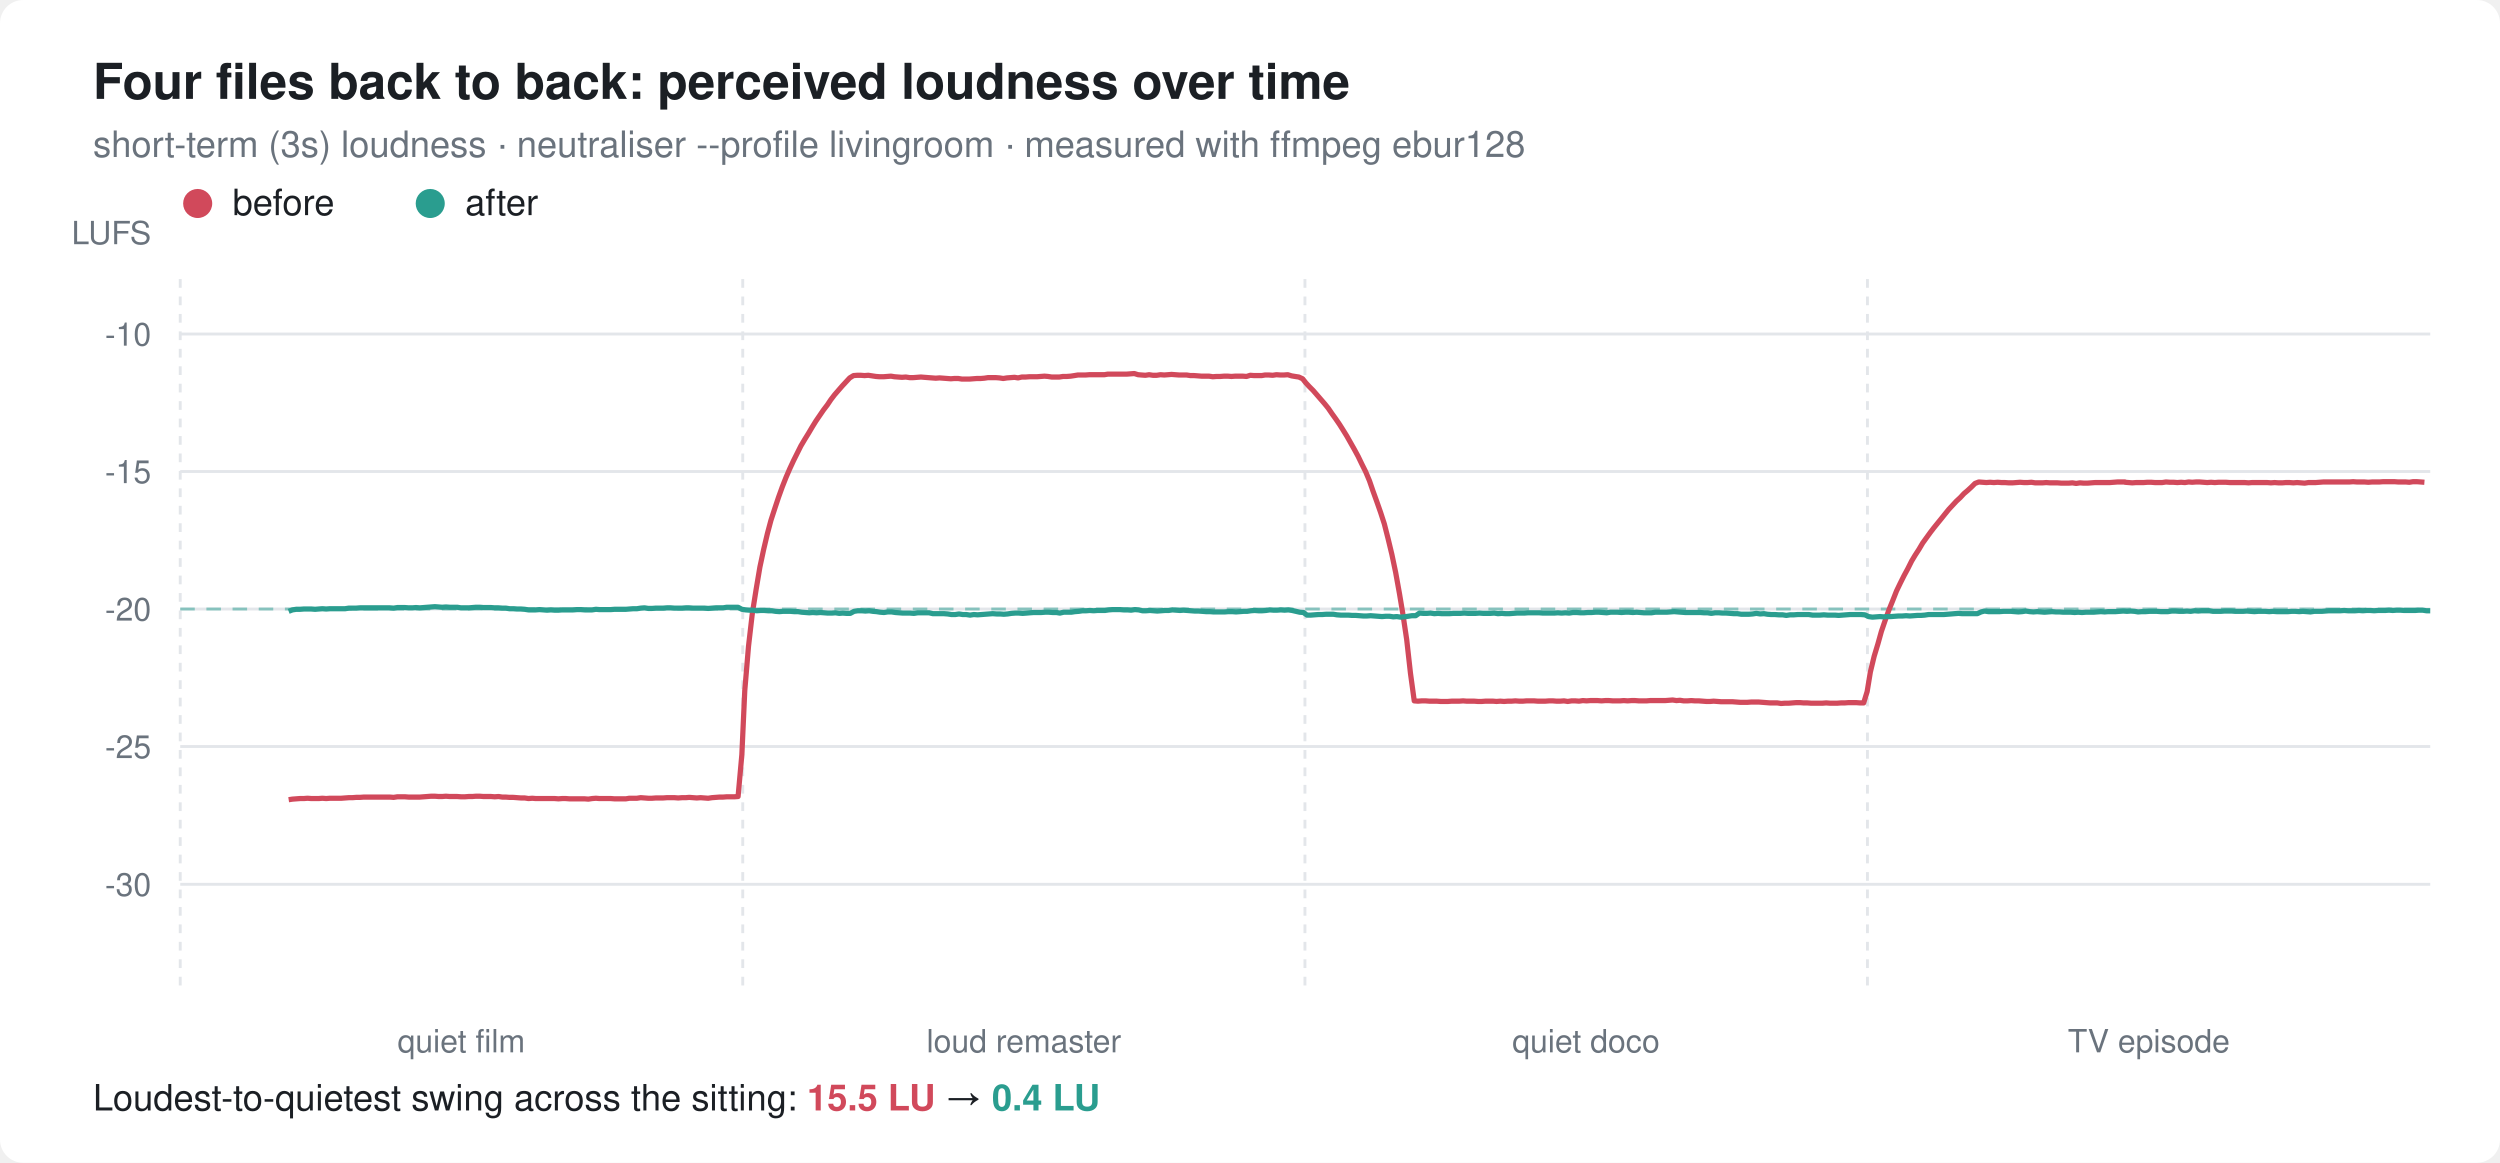
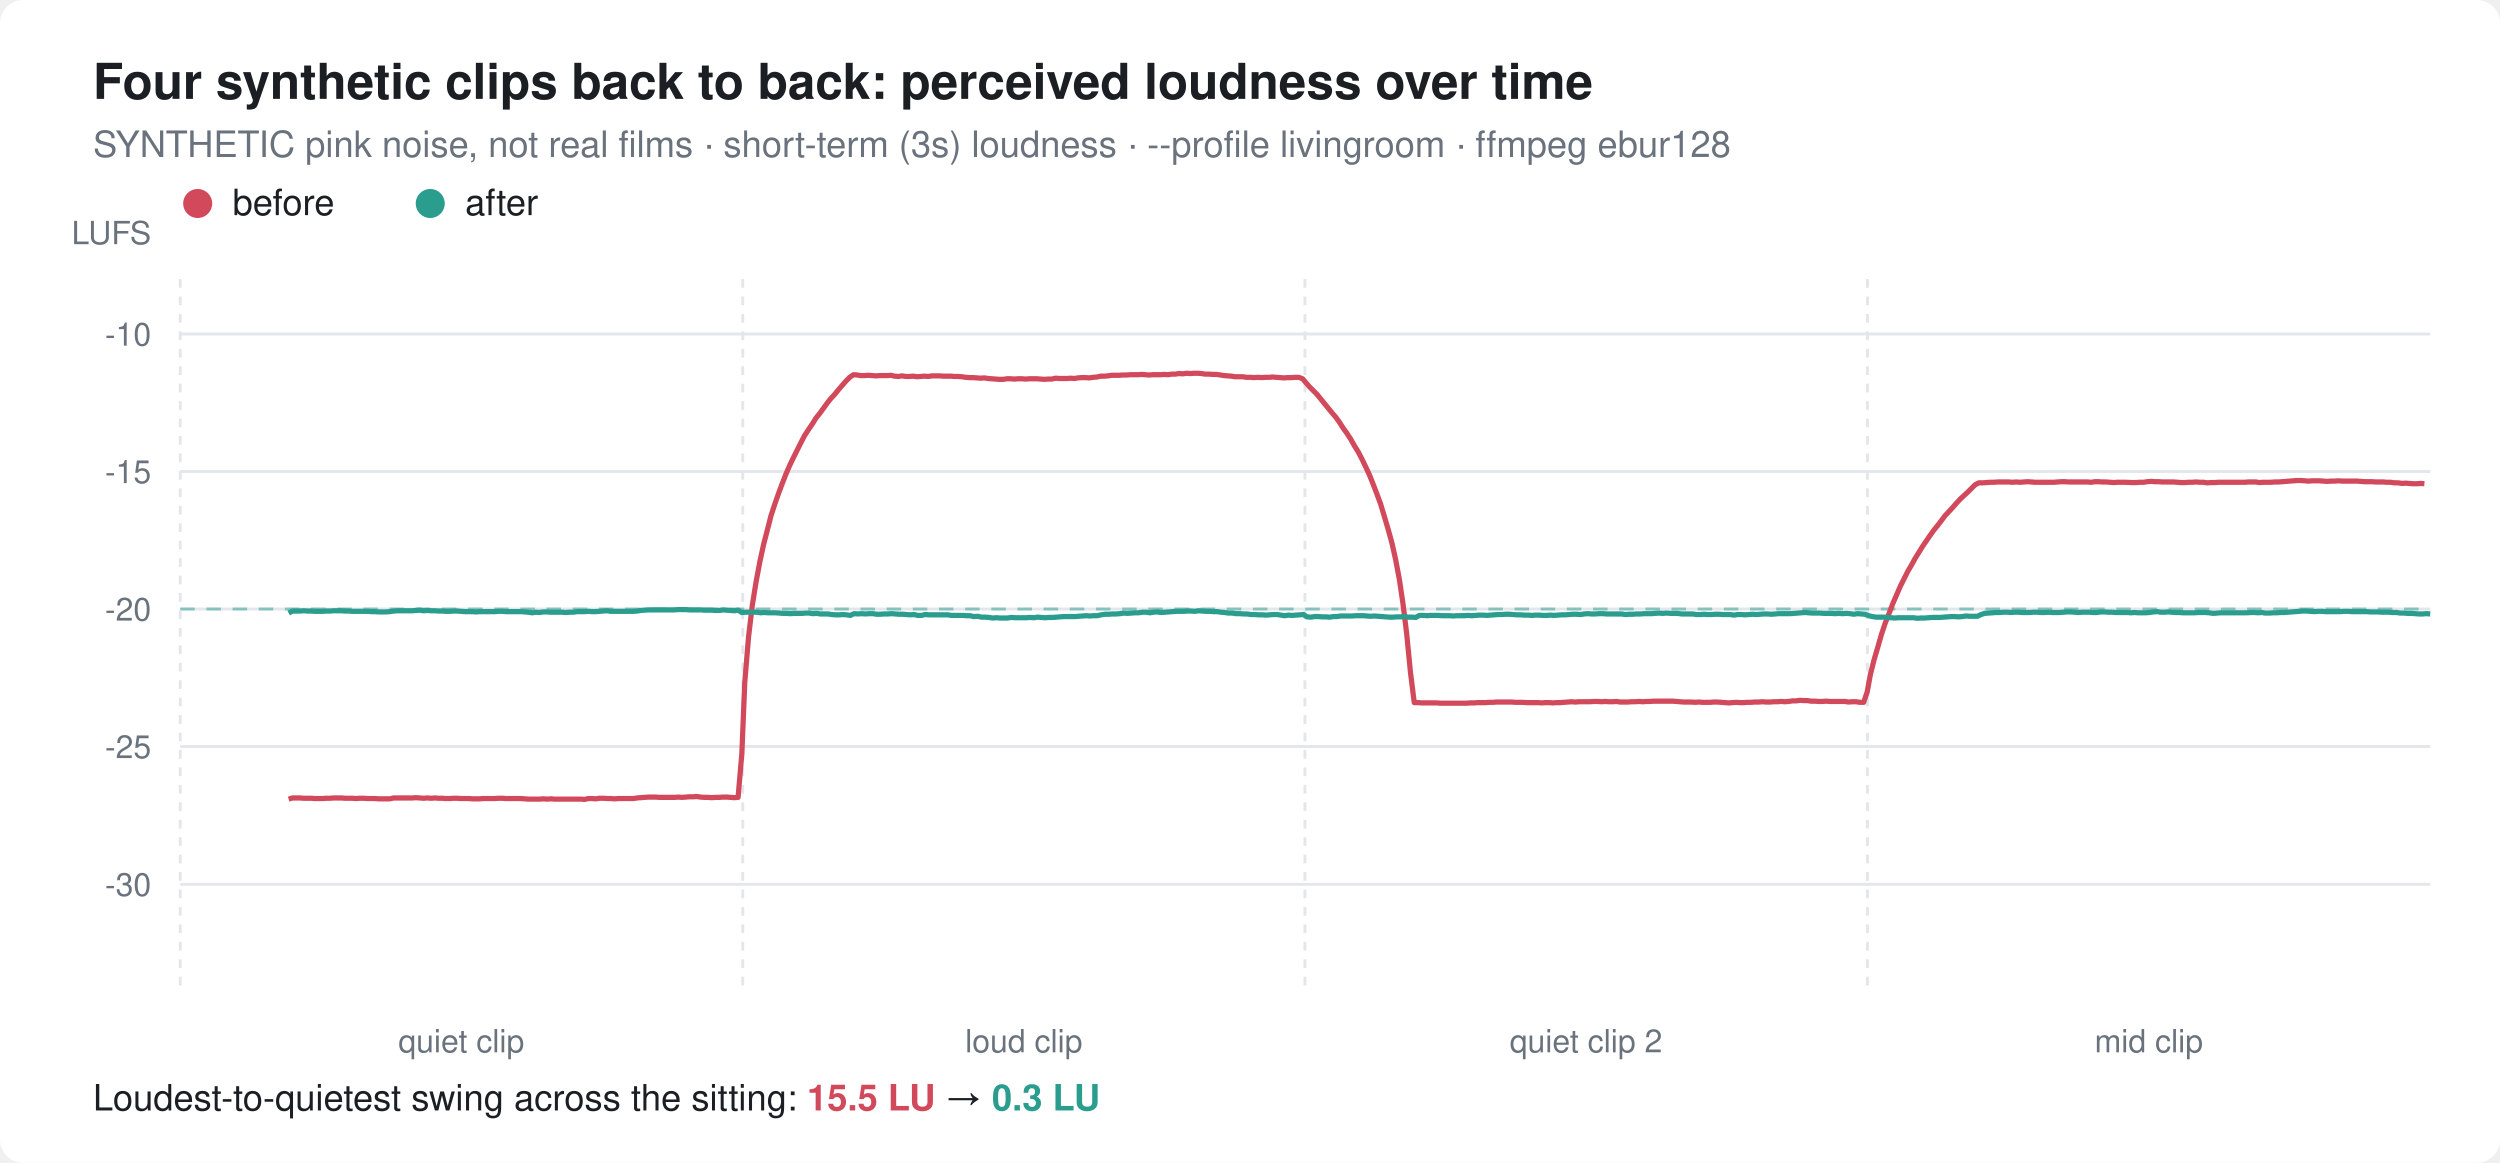
<svg xmlns="http://www.w3.org/2000/svg" width="860" height="400" viewBox="0 0 860 400" font-family="-apple-system,BlinkMacSystemFont,Segoe UI,Helvetica,Arial,sans-serif">
  <rect width="860" height="400" rx="8" fill="#ffffff" />
-   <text x="32" y="34" font-size="17" font-weight="600" fill="#1b1f24">Four files back to back: perceived loudness over time</text>
-   <text x="32" y="54" font-size="12.5" fill="#6a737d">short-term (3s) loudness · neutraliser --profile livingroom · measured with ffmpeg ebur128</text>
+   <text x="32" y="34" font-size="17" font-weight="600" fill="#1b1f24">Four synthetic clips back to back: perceived loudness over time</text>
+   <text x="32" y="54" font-size="12.5" fill="#6a737d">SYNTHETIC pink noise, not real films · short-term (3s) loudness · --profile livingroom · ffmpeg ebur128</text>
  <text x="52" y="84" font-size="11" fill="#6a737d" text-anchor="end">LUFS</text>
  <line x1="62" y1="114.9" x2="836" y2="114.9" stroke="#e3e6ea" stroke-width="1" />
  <text x="52" y="118.9" font-size="11" fill="#6a737d" text-anchor="end">-10</text>
  <line x1="62" y1="162.2" x2="836" y2="162.2" stroke="#e3e6ea" stroke-width="1" />
  <text x="52" y="166.2" font-size="11" fill="#6a737d" text-anchor="end">-15</text>
  <line x1="62" y1="209.5" x2="836" y2="209.5" stroke="#e3e6ea" stroke-width="1" />
  <text x="52" y="213.5" font-size="11" fill="#6a737d" text-anchor="end">-20</text>
  <line x1="62" y1="256.8" x2="836" y2="256.8" stroke="#e3e6ea" stroke-width="1" />
  <text x="52" y="260.8" font-size="11" fill="#6a737d" text-anchor="end">-25</text>
  <line x1="62" y1="304.2" x2="836" y2="304.2" stroke="#e3e6ea" stroke-width="1" />
  <text x="52" y="308.2" font-size="11" fill="#6a737d" text-anchor="end">-30</text>
  <line x1="62.0" y1="96" x2="62.0" y2="342" stroke="#e3e6ea" stroke-width="1" stroke-dasharray="3 3" />
-   <text x="158.7" y="362" font-size="11" fill="#6a737d" text-anchor="middle">quiet film</text>
+   <text x="158.7" y="362" font-size="11" fill="#6a737d" text-anchor="middle">quiet clip</text>
  <line x1="255.5" y1="96" x2="255.5" y2="342" stroke="#e3e6ea" stroke-width="1" stroke-dasharray="3 3" />
-   <text x="352.2" y="362" font-size="11" fill="#6a737d" text-anchor="middle">loud remaster</text>
+   <text x="352.2" y="362" font-size="11" fill="#6a737d" text-anchor="middle">loud clip</text>
  <line x1="448.9" y1="96" x2="448.9" y2="342" stroke="#e3e6ea" stroke-width="1" stroke-dasharray="3 3" />
-   <text x="545.6" y="362" font-size="11" fill="#6a737d" text-anchor="middle">quiet doco</text>
+   <text x="545.6" y="362" font-size="11" fill="#6a737d" text-anchor="middle">quiet clip 2</text>
  <line x1="642.4" y1="96" x2="642.4" y2="342" stroke="#e3e6ea" stroke-width="1" stroke-dasharray="3 3" />
-   <text x="739.2" y="362" font-size="11" fill="#6a737d" text-anchor="middle">TV episode</text>
+   <text x="739.2" y="362" font-size="11" fill="#6a737d" text-anchor="middle">mid clip</text>
  <line x1="62" y1="209.5" x2="836" y2="209.5" stroke="#2a9d8f" stroke-width="1" stroke-dasharray="5 4" opacity="0.5" />
-   <path d="M99.3,275.1 L100.6,274.9 L101.9,274.8 L103.2,274.7 L104.5,274.7 L105.8,274.6 L107.1,274.7 L108.4,274.7 L109.6,274.7 L110.9,274.6 L112.2,274.7 L113.5,274.6 L114.8,274.6 L116.1,274.6 L117.4,274.6 L118.7,274.5 L120.0,274.4 L121.2,274.4 L122.5,274.3 L123.8,274.3 L125.1,274.2 L126.4,274.2 L127.7,274.2 L129.0,274.2 L130.3,274.2 L131.5,274.2 L132.8,274.2 L134.1,274.2 L135.4,274.3 L136.7,274.1 L138.0,274.1 L139.3,274.1 L140.6,274.2 L141.8,274.2 L143.1,274.2 L144.4,274.2 L145.7,274.1 L147.0,274.0 L148.3,273.9 L149.6,273.9 L150.9,274.0 L152.1,274.0 L153.4,273.9 L154.7,274.0 L156.0,274.0 L157.3,274.0 L158.6,274.1 L159.9,274.1 L161.2,274.0 L162.5,274.0 L163.7,273.9 L165.0,273.9 L166.3,274.0 L167.6,274.0 L168.9,274.0 L170.2,274.1 L171.5,274.0 L172.8,274.2 L174.0,274.2 L175.3,274.3 L176.6,274.3 L177.9,274.4 L179.2,274.5 L180.5,274.5 L181.8,274.7 L183.1,274.6 L184.3,274.7 L185.6,274.7 L186.9,274.7 L188.2,274.7 L189.5,274.7 L190.8,274.7 L192.1,274.8 L193.4,274.7 L194.6,274.7 L195.9,274.8 L197.2,274.8 L198.5,274.8 L199.8,274.8 L201.1,274.8 L202.4,274.9 L203.7,274.7 L205.0,274.6 L206.2,274.7 L207.5,274.7 L208.8,274.7 L210.1,274.7 L211.4,274.8 L212.7,274.8 L214.0,274.8 L215.3,274.8 L216.5,274.6 L217.8,274.6 L219.1,274.6 L220.4,274.4 L221.7,274.5 L223.0,274.6 L224.3,274.6 L225.6,274.5 L226.8,274.5 L228.1,274.5 L229.4,274.4 L230.7,274.4 L232.0,274.4 L233.3,274.5 L234.6,274.4 L235.9,274.4 L237.1,274.3 L238.4,274.4 L239.7,274.5 L241.0,274.4 L242.3,274.5 L243.6,274.6 L244.9,274.4 L246.2,274.3 L247.5,274.2 L248.7,274.2 L250.0,274.1 L251.3,274.1 L252.6,274.1 L253.9,274.0 L255.2,259.6 L256.2,237.6 L257.5,222.2 L258.8,211.0 L260.1,202.8 L261.4,195.1 L262.7,189.0 L264.0,183.5 L265.2,179.0 L266.5,175.0 L267.8,171.1 L269.1,167.5 L270.4,164.2 L271.7,161.2 L273.0,158.4 L274.3,155.8 L275.5,153.4 L276.8,151.2 L278.1,149.1 L279.4,146.9 L280.7,144.8 L282.0,142.9 L283.3,141.0 L284.6,139.3 L285.8,137.5 L287.1,135.8 L288.4,134.3 L289.7,132.8 L291.0,131.4 L292.3,130.0 L293.6,129.2 L294.9,129.1 L296.1,129.1 L297.4,129.2 L298.7,129.1 L300.0,129.3 L301.3,129.5 L302.6,129.6 L303.9,129.6 L305.2,129.5 L306.5,129.4 L307.7,129.6 L309.0,129.7 L310.3,129.8 L311.6,129.7 L312.9,129.9 L314.2,129.9 L315.5,129.8 L316.8,129.7 L318.0,129.8 L319.3,129.9 L320.6,130.0 L321.9,130.1 L323.2,130.0 L324.5,130.1 L325.8,130.2 L327.1,130.3 L328.3,130.2 L329.6,130.2 L330.9,130.4 L332.2,130.4 L333.5,130.4 L334.8,130.3 L336.1,130.2 L337.4,130.2 L338.6,130.1 L339.9,129.9 L341.2,129.9 L342.5,129.9 L343.8,130.0 L345.1,130.2 L346.4,130.0 L347.7,129.9 L349.0,129.8 L350.2,130.0 L351.5,129.7 L352.8,129.7 L354.1,129.6 L355.4,129.6 L356.7,129.6 L358.0,129.5 L359.3,129.4 L360.5,129.5 L361.8,129.7 L363.1,129.7 L364.4,129.7 L365.7,129.5 L367.0,129.5 L368.3,129.4 L369.6,129.2 L370.8,129.0 L372.1,129.0 L373.4,129.0 L374.7,128.9 L376.0,128.9 L377.3,128.9 L378.6,128.9 L379.9,128.9 L381.1,128.7 L382.4,128.7 L383.7,128.7 L385.0,128.7 L386.3,128.7 L387.6,128.7 L388.9,128.6 L390.2,128.5 L391.5,128.9 L392.7,129.0 L394.0,129.1 L395.3,128.9 L396.6,129.1 L397.9,129.1 L399.2,128.9 L400.5,129.0 L401.8,128.9 L403.0,128.8 L404.3,128.9 L405.6,129.0 L406.9,129.0 L408.2,129.0 L409.5,129.2 L410.8,129.2 L412.1,129.3 L413.3,129.4 L414.6,129.4 L415.9,129.4 L417.2,129.6 L418.5,129.5 L419.8,129.5 L421.1,129.4 L422.4,129.4 L423.6,129.5 L424.9,129.4 L426.2,129.4 L427.5,129.4 L428.8,129.5 L430.1,129.1 L431.4,129.2 L432.7,129.2 L434.0,129.2 L435.2,129.0 L436.5,129.0 L437.8,129.1 L439.1,128.9 L440.4,129.0 L441.7,129.0 L443.0,128.9 L444.3,129.3 L445.5,129.5 L446.8,129.7 L448.1,130.3 L449.2,131.7 L450.4,133.0 L451.7,134.3 L453.0,135.8 L454.3,137.3 L455.6,138.8 L456.9,140.4 L458.2,142.3 L459.5,144.1 L460.8,146.0 L462.0,147.9 L463.3,150.0 L464.6,152.3 L465.9,154.6 L467.2,157.0 L468.5,159.7 L469.8,162.3 L471.1,165.4 L472.3,168.9 L473.6,172.5 L474.9,176.2 L476.2,180.2 L477.5,185.3 L478.8,190.7 L480.1,196.9 L481.4,204.1 L482.6,211.3 L483.9,220.0 L485.2,231.6 L486.5,241.1 L487.8,241.2 L489.1,241.1 L490.4,241.1 L491.7,241.2 L492.9,241.2 L494.2,241.2 L495.5,241.3 L496.8,241.3 L498.1,241.3 L499.4,241.2 L500.7,241.2 L502.0,241.2 L503.3,241.1 L504.5,241.2 L505.8,241.2 L507.1,241.2 L508.4,241.3 L509.7,241.3 L511.0,241.2 L512.3,241.2 L513.6,241.2 L514.8,241.3 L516.1,241.2 L517.4,241.3 L518.7,241.2 L520.0,241.2 L521.3,241.1 L522.6,241.2 L523.9,241.2 L525.1,241.1 L526.4,241.1 L527.7,241.1 L529.0,241.2 L530.3,241.2 L531.6,241.2 L532.9,241.1 L534.2,241.1 L535.4,241.2 L536.7,241.2 L538.0,241.1 L539.3,241.3 L540.6,241.1 L541.9,241.1 L543.2,241.2 L544.5,241.0 L545.8,241.1 L547.0,241.0 L548.3,241.0 L549.6,241.0 L550.9,241.1 L552.2,241.0 L553.5,241.0 L554.8,241.1 L556.1,241.1 L557.3,241.1 L558.6,241.0 L559.9,241.1 L561.2,241.0 L562.5,241.0 L563.8,241.1 L565.1,241.1 L566.4,241.1 L567.6,241.0 L568.9,241.0 L570.2,241.0 L571.5,241.0 L572.8,241.0 L574.1,240.9 L575.4,240.8 L576.7,241.0 L577.9,240.9 L579.2,241.1 L580.5,241.1 L581.8,241.0 L583.1,241.1 L584.4,241.1 L585.7,241.2 L587.0,241.3 L588.3,241.3 L589.5,241.2 L590.8,241.3 L592.1,241.4 L593.4,241.4 L594.7,241.4 L596.0,241.4 L597.3,241.5 L598.6,241.6 L599.8,241.6 L601.1,241.6 L602.4,241.5 L603.7,241.5 L605.0,241.5 L606.3,241.6 L607.6,241.7 L608.9,241.8 L610.1,241.8 L611.4,241.8 L612.7,242.0 L614.0,241.9 L615.3,241.9 L616.6,241.8 L617.9,241.7 L619.2,241.7 L620.4,241.8 L621.7,241.8 L623.0,241.9 L624.3,241.9 L625.6,241.9 L626.9,241.9 L628.2,241.8 L629.5,241.9 L630.8,241.9 L632.0,241.9 L633.3,241.8 L634.6,241.8 L635.9,241.7 L637.2,241.7 L638.5,241.7 L639.8,241.8 L641.1,241.8 L642.3,237.9 L643.4,231.2 L644.7,225.8 L646.0,221.5 L647.2,217.2 L648.5,213.4 L649.8,209.8 L651.1,206.6 L652.4,203.3 L653.7,200.6 L655.0,198.0 L656.3,195.6 L657.6,193.0 L658.8,191.0 L660.1,189.0 L661.4,186.8 L662.7,185.0 L664.0,183.2 L665.3,181.5 L666.6,179.9 L667.9,178.3 L669.1,176.8 L670.4,175.2 L671.7,173.8 L673.0,172.4 L674.3,171.2 L675.6,169.8 L676.9,168.7 L678.2,167.5 L679.4,166.3 L680.7,165.8 L682.0,165.9 L683.3,166.0 L684.6,165.9 L685.9,166.0 L687.2,165.9 L688.5,166.0 L689.7,166.0 L691.0,166.1 L692.3,166.1 L693.6,166.0 L694.9,165.9 L696.2,166.0 L697.5,166.0 L698.8,165.9 L700.1,166.1 L701.3,166.1 L702.6,166.1 L703.9,166.0 L705.2,166.1 L706.5,166.1 L707.8,166.1 L709.1,166.2 L710.4,166.2 L711.6,166.2 L712.9,166.1 L714.2,166.3 L715.5,166.1 L716.8,166.2 L718.1,166.2 L719.4,166.1 L720.7,166.0 L721.9,166.0 L723.2,166.0 L724.5,166.0 L725.8,166.0 L727.1,165.9 L728.4,165.8 L729.7,165.8 L731.0,165.8 L731.0,165.9 L733.5,166.1 L734.8,166.0 L736.1,166.0 L737.4,166.0 L738.7,165.9 L740.0,165.9 L741.3,166.0 L742.6,166.0 L743.8,166.0 L745.1,165.8 L746.4,165.9 L747.7,165.9 L749.0,166.0 L750.3,165.9 L751.6,166.0 L752.9,165.8 L754.1,165.9 L755.4,165.8 L756.7,165.8 L758.0,165.9 L759.3,166.0 L760.6,165.9 L761.9,166.0 L763.2,165.9 L764.4,165.9 L765.7,165.9 L767.0,166.0 L768.3,166.0 L769.6,166.0 L770.9,166.0 L772.2,166.0 L773.5,166.1 L774.7,166.0 L776.0,166.0 L777.3,166.0 L778.6,166.0 L779.9,166.0 L781.2,166.1 L782.5,166.0 L783.8,166.1 L785.1,166.1 L786.3,166.0 L787.6,166.0 L788.9,166.1 L790.2,166.0 L791.5,166.1 L792.8,166.2 L794.1,166.0 L795.4,166.0 L796.6,166.0 L797.9,165.9 L799.2,165.8 L800.5,165.8 L801.8,165.8 L803.1,165.8 L804.4,165.8 L805.7,165.8 L806.9,165.8 L808.2,165.8 L809.5,165.7 L810.8,165.8 L812.1,165.8 L813.4,165.8 L814.7,165.9 L816.0,165.8 L817.2,165.8 L818.5,165.8 L819.8,165.7 L821.1,165.7 L822.4,165.7 L823.7,165.7 L825.0,165.8 L826.3,165.8 L827.6,165.8 L828.8,165.9 L830.1,165.7 L831.4,165.7 L832.7,165.8 L834.0,165.9" fill="none" stroke="#d1495b" stroke-width="1.8" stroke-linejoin="round" />
-   <path d="M99.3,210.3 L100.6,209.8 L101.9,209.6 L103.2,209.6 L104.5,209.5 L105.8,209.5 L107.1,209.5 L108.4,209.6 L109.6,209.5 L110.9,209.4 L112.2,209.5 L113.5,209.4 L114.8,209.4 L116.1,209.4 L117.4,209.4 L118.7,209.4 L120.0,209.2 L121.2,209.2 L122.5,209.2 L123.8,209.1 L125.1,209.1 L126.4,209.1 L127.7,209.1 L129.0,209.1 L130.3,209.1 L131.5,209.1 L132.8,209.1 L134.1,209.1 L135.4,209.2 L136.7,209.0 L138.0,209.0 L139.3,209.0 L140.6,209.1 L141.8,209.1 L143.1,209.0 L144.4,209.1 L145.7,209.0 L147.0,208.9 L148.3,208.8 L149.6,208.7 L150.9,208.8 L152.1,208.9 L153.4,208.8 L154.7,208.9 L156.0,208.9 L157.3,208.9 L158.6,209.1 L159.9,209.1 L161.2,209.1 L162.5,209.0 L163.7,208.9 L165.0,208.9 L166.3,209.0 L167.6,209.0 L168.9,209.0 L170.2,209.1 L171.5,209.1 L172.8,209.2 L174.0,209.2 L175.3,209.4 L176.6,209.4 L177.9,209.5 L179.2,209.5 L180.5,209.6 L181.8,209.8 L183.1,209.8 L184.3,209.8 L185.6,209.7 L186.9,209.8 L188.2,209.9 L189.5,209.8 L190.8,209.9 L192.1,209.9 L193.4,209.8 L194.6,209.8 L195.9,209.8 L197.2,209.8 L198.5,209.7 L199.8,209.7 L201.1,209.8 L202.4,209.8 L203.7,209.8 L205.0,209.6 L206.2,209.7 L207.5,209.7 L208.8,209.7 L210.1,209.7 L211.4,209.6 L212.7,209.6 L214.0,209.6 L215.3,209.6 L216.5,209.5 L217.8,209.4 L219.1,209.4 L220.4,209.2 L221.7,209.1 L223.0,209.3 L224.3,209.3 L225.6,209.2 L226.8,209.2 L228.1,209.2 L229.4,209.1 L230.7,209.1 L232.0,209.2 L233.3,209.2 L234.6,209.2 L235.9,209.1 L237.1,209.1 L238.4,209.2 L239.7,209.2 L241.0,209.2 L242.3,209.2 L243.6,209.3 L244.9,209.2 L246.2,209.1 L247.5,209.1 L248.7,209.1 L250.0,208.9 L251.3,208.9 L252.6,208.9 L253.9,208.9 L255.2,209.6 L256.5,209.8 L257.8,209.9 L259.0,209.9 L260.3,210.1 L261.6,210.0 L262.9,210.0 L264.2,210.1 L265.5,210.1 L266.8,210.3 L268.1,210.4 L269.3,210.3 L270.6,210.3 L271.9,210.3 L273.2,210.4 L274.5,210.4 L275.8,210.6 L277.1,210.7 L278.4,210.8 L279.6,210.7 L280.9,210.8 L282.2,210.7 L283.5,210.8 L284.8,210.9 L286.1,210.9 L287.4,210.8 L288.7,211.0 L289.9,210.9 L291.2,211.0 L292.5,211.0 L293.8,210.3 L295.1,210.1 L296.4,210.1 L297.7,210.2 L299.0,210.1 L300.3,210.3 L301.5,210.4 L302.8,210.6 L304.1,210.7 L305.4,210.5 L306.7,210.5 L308.0,210.7 L309.3,210.8 L310.6,210.9 L311.8,210.9 L313.1,210.9 L314.4,211.0 L315.7,210.8 L317.0,210.8 L318.3,210.8 L319.6,210.8 L320.9,211.1 L322.1,211.1 L323.4,211.1 L324.7,211.1 L326.0,211.2 L327.3,211.4 L328.6,211.4 L329.9,211.2 L331.2,211.4 L332.4,211.4 L333.7,211.6 L335.0,211.4 L336.3,211.5 L337.6,211.4 L338.9,211.3 L340.2,211.2 L341.5,211.1 L342.8,211.2 L344.0,211.2 L345.3,211.3 L346.6,211.2 L347.9,211.0 L349.2,210.9 L350.5,210.9 L351.8,211.0 L353.1,210.9 L354.3,210.8 L355.6,210.7 L356.9,210.7 L358.2,210.7 L359.5,210.6 L360.8,210.6 L362.1,210.7 L363.4,210.7 L364.6,210.9 L365.9,210.6 L367.2,210.6 L368.5,210.6 L369.8,210.4 L371.1,210.3 L372.4,210.1 L373.7,210.1 L374.9,210.0 L376.2,210.1 L377.5,210.0 L378.8,210.0 L380.1,210.0 L381.4,209.8 L382.7,209.7 L384.0,209.7 L385.3,209.7 L386.5,209.8 L387.8,209.8 L389.1,209.9 L390.4,209.7 L391.7,209.8 L393.0,210.1 L394.3,210.1 L395.6,210.0 L396.8,210.1 L398.1,210.2 L399.4,210.1 L400.7,210.0 L402.0,210.0 L403.3,209.8 L404.6,209.9 L405.9,210.0 L407.1,209.9 L408.4,210.0 L409.7,210.1 L411.0,210.2 L412.3,210.2 L413.6,210.3 L414.9,210.4 L416.2,210.4 L417.4,210.5 L418.7,210.5 L420.0,210.5 L421.3,210.5 L422.6,210.4 L423.9,210.4 L425.2,210.5 L426.5,210.4 L427.8,210.3 L429.0,210.3 L430.3,210.1 L431.6,210.0 L432.9,210.1 L434.2,210.1 L435.5,210.0 L436.8,209.8 L438.1,209.9 L439.3,209.9 L440.6,209.8 L441.9,209.9 L443.2,209.8 L444.5,210.0 L445.8,210.3 L447.1,210.6 L448.4,210.7 L449.6,211.6 L450.9,211.6 L452.2,211.5 L453.5,211.4 L454.8,211.4 L456.1,211.3 L457.4,211.3 L458.7,211.3 L459.9,211.5 L461.2,211.6 L462.5,211.6 L463.8,211.6 L465.1,211.7 L466.4,211.7 L467.7,211.8 L469.0,211.9 L470.2,211.9 L471.5,211.8 L472.8,211.9 L474.1,212.0 L475.4,212.1 L476.7,212.0 L478.0,212.0 L479.3,212.2 L480.5,212.1 L481.8,212.3 L483.1,212.2 L484.4,212.0 L485.7,211.8 L487.0,211.8 L488.3,210.9 L489.6,211.0 L490.9,211.0 L492.1,210.9 L493.4,211.1 L494.7,211.0 L496.0,211.1 L497.3,211.1 L498.6,211.1 L499.9,211.0 L501.2,211.0 L502.4,211.0 L503.7,210.9 L505.0,211.0 L506.3,211.0 L507.6,211.0 L508.9,210.9 L510.2,211.0 L511.5,211.0 L512.7,211.0 L514.0,210.9 L515.3,211.1 L516.6,211.0 L517.9,211.1 L519.2,211.1 L520.5,211.0 L521.8,210.9 L523.0,210.9 L524.3,210.9 L525.6,210.8 L526.9,210.8 L528.2,210.8 L529.5,210.8 L530.8,210.9 L532.1,210.9 L533.4,210.9 L534.6,210.9 L535.9,210.8 L537.2,210.9 L538.5,210.8 L539.8,210.9 L541.1,210.7 L542.4,210.7 L543.7,210.8 L544.9,210.8 L546.2,210.7 L547.5,210.7 L548.8,210.6 L550.1,210.6 L551.4,210.7 L552.7,210.8 L554.0,210.6 L555.2,210.6 L556.5,210.6 L557.8,210.7 L559.1,210.6 L560.4,210.6 L561.7,210.7 L563.0,210.6 L564.3,210.7 L565.5,210.8 L566.8,210.8 L568.1,210.8 L569.4,210.6 L570.7,210.6 L572.0,210.6 L573.3,210.6 L574.6,210.5 L575.9,210.4 L577.1,210.5 L578.4,210.6 L579.7,210.7 L581.0,210.7 L582.3,210.7 L583.6,210.7 L584.9,210.7 L586.2,210.8 L587.4,210.8 L588.7,211.0 L590.0,210.8 L591.3,210.8 L592.6,210.9 L593.9,210.9 L595.2,211.0 L596.5,211.1 L597.7,211.1 L599.0,211.3 L600.3,211.3 L601.6,211.3 L602.9,211.2 L604.2,211.0 L605.5,211.2 L606.8,211.1 L608.0,211.3 L609.3,211.4 L610.6,211.4 L611.9,211.5 L613.2,211.5 L614.5,211.7 L615.8,211.5 L617.1,211.5 L618.4,211.4 L619.6,211.4 L620.9,211.4 L622.2,211.4 L623.5,211.6 L624.8,211.6 L626.1,211.6 L627.4,211.5 L628.7,211.6 L629.9,211.6 L631.2,211.6 L632.5,211.7 L633.8,211.6 L635.1,211.5 L636.4,211.4 L637.7,211.4 L639.0,211.4 L640.2,211.4 L641.5,211.5 L642.8,212.1 L644.1,212.3 L645.4,212.2 L646.7,212.1 L648.0,212.2 L649.3,212.1 L650.5,212.1 L651.8,212.0 L653.1,211.9 L654.4,211.9 L655.7,211.8 L657.0,211.9 L658.3,211.8 L659.6,211.7 L660.8,211.7 L662.1,211.6 L663.4,211.4 L664.7,211.4 L666.0,211.4 L667.3,211.4 L668.6,211.4 L669.9,211.3 L671.2,211.2 L672.4,211.1 L673.7,211.0 L675.0,211.1 L676.3,211.1 L677.6,211.1 L678.9,211.1 L680.2,211.1 L681.5,210.5 L682.7,210.2 L684.0,210.4 L685.3,210.4 L686.6,210.4 L687.9,210.4 L689.2,210.3 L690.5,210.3 L691.8,210.3 L693.0,210.4 L694.3,210.5 L695.6,210.4 L696.9,210.2 L698.2,210.4 L699.5,210.5 L700.8,210.4 L702.1,210.5 L703.3,210.6 L704.6,210.5 L705.9,210.4 L707.2,210.5 L708.5,210.5 L709.8,210.6 L711.1,210.6 L712.4,210.6 L713.7,210.7 L714.9,210.6 L716.2,210.7 L717.5,210.6 L718.8,210.6 L720.1,210.6 L721.4,210.5 L722.7,210.4 L724.0,210.5 L725.2,210.4 L726.5,210.4 L727.8,210.4 L729.1,210.3 L730.4,210.2 L731.7,210.3 L733.0,210.2 L734.3,210.3 L735.5,210.5 L736.8,210.4 L738.1,210.4 L739.4,210.3 L740.7,210.3 L742.0,210.3 L743.3,210.4 L744.6,210.4 L745.8,210.4 L747.1,210.2 L748.4,210.2 L749.7,210.3 L751.0,210.3 L752.3,210.2 L753.6,210.3 L754.9,210.1 L756.2,210.2 L757.4,210.1 L758.7,210.1 L760.0,210.1 L761.3,210.3 L762.6,210.3 L763.9,210.3 L765.2,210.2 L766.5,210.2 L767.7,210.2 L769.0,210.3 L770.3,210.3 L771.6,210.3 L772.9,210.2 L774.2,210.3 L775.5,210.4 L776.8,210.3 L778.0,210.3 L779.3,210.3 L780.6,210.4 L781.9,210.3 L783.2,210.4 L784.5,210.4 L785.8,210.4 L787.1,210.4 L788.3,210.3 L789.6,210.3 L790.9,210.4 L792.2,210.3 L793.5,210.4 L794.8,210.5 L796.1,210.3 L797.4,210.3 L798.7,210.3 L799.9,210.2 L801.2,210.1 L802.5,210.1 L803.8,210.1 L805.1,210.1 L806.4,210.0 L807.7,210.1 L809.0,210.1 L810.2,210.1 L811.5,210.0 L812.8,210.1 L814.1,210.0 L815.4,210.0 L816.7,210.1 L818.0,210.0 L819.3,210.0 L820.5,210.0 L821.8,209.9 L823.1,210.0 L824.4,209.9 L825.7,209.9 L827.0,210.0 L828.3,210.0 L829.6,210.0 L830.8,210.0 L832.1,209.9 L833.4,209.9 L834.7,210.1 L836.0,210.1" fill="none" stroke="#2a9d8f" stroke-width="1.8" stroke-linejoin="round" />
+   <path d="M99.3,274.9 L100.6,274.5 L101.9,274.5 L103.2,274.5 L104.5,274.6 L105.8,274.6 L107.1,274.6 L108.4,274.7 L109.6,274.7 L110.9,274.7 L112.2,274.6 L113.5,274.6 L114.8,274.5 L116.1,274.5 L117.4,274.5 L118.7,274.6 L120.0,274.6 L121.2,274.6 L122.5,274.7 L123.8,274.6 L125.1,274.6 L126.4,274.7 L127.7,274.7 L129.0,274.7 L130.3,274.8 L131.5,274.8 L132.8,274.8 L134.1,274.8 L135.4,274.5 L136.7,274.5 L138.0,274.5 L139.3,274.5 L140.6,274.5 L141.8,274.5 L143.1,274.4 L144.4,274.5 L145.7,274.6 L147.0,274.5 L148.3,274.6 L149.6,274.5 L150.9,274.6 L152.1,274.6 L153.4,274.7 L154.7,274.7 L156.0,274.6 L157.3,274.6 L158.6,274.7 L159.9,274.7 L161.2,274.7 L162.5,274.8 L163.7,274.8 L165.0,274.8 L166.3,274.7 L167.6,274.7 L168.9,274.7 L170.2,274.7 L171.5,274.6 L172.8,274.6 L174.0,274.7 L175.3,274.7 L176.6,274.7 L177.9,274.7 L179.2,274.7 L180.5,274.8 L181.8,274.9 L183.1,274.9 L184.3,274.9 L185.6,274.9 L186.9,274.8 L188.2,274.9 L189.5,274.8 L190.8,274.9 L192.1,274.9 L193.4,274.9 L194.6,274.9 L195.9,274.9 L197.2,274.9 L198.5,274.9 L199.8,274.9 L201.1,275.0 L202.4,274.7 L203.7,274.7 L205.0,274.8 L206.2,274.6 L207.5,274.6 L208.8,274.7 L210.1,274.7 L211.4,274.8 L212.7,274.7 L214.0,274.7 L215.3,274.7 L216.5,274.7 L217.8,274.7 L219.1,274.5 L220.4,274.4 L221.7,274.3 L223.0,274.2 L224.3,274.2 L225.6,274.2 L226.8,274.3 L228.1,274.3 L229.4,274.3 L230.7,274.3 L232.0,274.3 L233.3,274.2 L234.6,274.3 L235.9,274.2 L237.1,274.1 L238.4,274.1 L239.7,274.0 L241.0,274.2 L242.3,274.3 L243.6,274.3 L244.9,274.4 L246.2,274.3 L247.5,274.3 L248.7,274.2 L250.0,274.2 L251.3,274.3 L252.6,274.4 L253.9,274.3 L255.2,259.2 L256.2,234.8 L257.5,219.1 L258.8,208.2 L260.1,200.1 L261.4,193.2 L262.7,187.2 L264.0,182.2 L265.2,177.5 L266.5,173.5 L267.8,169.8 L269.1,166.3 L270.4,163.0 L271.7,160.0 L273.0,157.3 L274.3,154.7 L275.5,152.3 L276.8,149.8 L278.1,147.8 L279.4,145.9 L280.7,143.8 L282.0,142.2 L283.3,140.4 L284.6,138.6 L285.8,137.1 L287.1,135.7 L288.4,134.1 L289.7,132.6 L291.0,131.1 L292.3,129.8 L293.6,128.9 L294.9,129.0 L296.1,129.2 L297.4,129.2 L298.7,129.1 L300.0,129.2 L301.3,129.3 L302.6,129.2 L303.9,129.2 L305.2,129.2 L306.5,129.1 L307.7,129.4 L309.0,129.5 L310.3,129.3 L311.6,129.5 L312.9,129.5 L314.2,129.4 L315.5,129.6 L316.8,129.5 L318.0,129.4 L319.3,129.5 L320.6,129.3 L321.9,129.3 L323.2,129.3 L324.5,129.4 L325.8,129.4 L327.1,129.4 L328.3,129.5 L329.6,129.5 L330.9,129.6 L332.2,129.8 L333.5,129.9 L334.8,129.9 L336.1,130.0 L337.4,130.1 L338.6,130.0 L339.9,130.2 L341.2,130.3 L342.5,130.4 L343.8,130.5 L345.1,130.5 L346.4,130.3 L347.7,130.3 L349.0,130.4 L350.2,130.3 L351.5,130.3 L352.8,130.4 L354.1,130.3 L355.4,130.3 L356.7,130.3 L358.0,130.4 L359.3,130.5 L360.5,130.4 L361.8,130.4 L363.1,130.1 L364.4,130.2 L365.7,130.2 L367.0,130.2 L368.3,130.1 L369.6,130.2 L370.8,130.0 L372.1,129.9 L373.4,129.9 L374.7,130.0 L376.0,129.8 L377.3,129.7 L378.6,129.4 L379.9,129.4 L381.1,129.3 L382.4,129.1 L383.7,129.1 L385.0,129.1 L386.3,129.0 L387.6,129.0 L388.9,128.9 L390.2,128.9 L391.5,128.9 L392.7,128.8 L394.0,128.9 L395.3,129.0 L396.6,128.9 L397.9,128.9 L399.2,128.9 L400.5,128.8 L401.8,128.9 L403.0,128.7 L404.3,128.7 L405.6,128.5 L406.9,128.6 L408.2,128.4 L409.5,128.5 L410.8,128.4 L412.1,128.4 L413.3,128.5 L414.6,128.7 L415.9,128.7 L417.2,128.8 L418.5,128.8 L419.8,129.0 L421.1,129.2 L422.4,129.3 L423.6,129.4 L424.9,129.6 L426.2,129.6 L427.5,129.6 L428.8,129.8 L430.1,129.8 L431.4,129.9 L432.7,129.8 L434.0,129.9 L435.2,129.8 L436.5,129.8 L437.8,129.7 L439.1,129.8 L440.4,129.9 L441.7,130.0 L443.0,129.9 L444.3,129.9 L445.5,129.8 L446.8,129.8 L448.1,130.3 L449.2,131.6 L450.4,133.0 L451.7,134.3 L453.0,135.6 L454.3,137.2 L455.6,138.8 L456.9,140.4 L458.2,142.0 L459.5,143.5 L460.8,145.3 L462.0,147.2 L463.3,149.0 L464.6,151.0 L465.9,153.3 L467.2,155.4 L468.5,157.9 L469.8,160.6 L471.1,163.4 L472.3,166.4 L473.6,169.8 L474.9,173.3 L476.2,177.6 L477.5,182.0 L478.8,186.7 L480.1,192.5 L481.4,199.4 L482.6,207.5 L483.9,218.0 L485.2,231.3 L486.5,241.7 L487.8,241.7 L489.1,241.8 L490.4,241.8 L491.7,241.8 L492.9,241.8 L494.2,241.8 L495.5,241.9 L496.8,241.9 L498.1,241.9 L499.4,241.9 L500.7,241.9 L502.0,241.9 L503.3,241.9 L504.5,241.9 L505.8,241.8 L507.1,241.8 L508.4,241.7 L509.7,241.7 L511.0,241.7 L512.3,241.6 L513.6,241.6 L514.8,241.5 L516.1,241.5 L517.4,241.5 L518.7,241.5 L520.0,241.5 L521.3,241.6 L522.6,241.6 L523.9,241.6 L525.1,241.7 L526.4,241.7 L527.7,241.7 L529.0,241.7 L530.3,241.8 L531.6,241.7 L532.9,241.7 L534.2,241.8 L535.4,241.7 L536.7,241.7 L538.0,241.6 L539.3,241.5 L540.6,241.4 L541.9,241.5 L543.2,241.4 L544.5,241.4 L545.8,241.4 L547.0,241.4 L548.3,241.3 L549.6,241.3 L550.9,241.4 L552.2,241.3 L553.5,241.4 L554.8,241.4 L556.1,241.3 L557.3,241.5 L558.6,241.5 L559.9,241.5 L561.2,241.4 L562.5,241.4 L563.8,241.3 L565.1,241.4 L566.4,241.3 L567.6,241.3 L568.9,241.2 L570.2,241.2 L571.5,241.2 L572.8,241.2 L574.1,241.2 L575.4,241.2 L576.7,241.3 L577.9,241.4 L579.2,241.5 L580.5,241.5 L581.8,241.5 L583.1,241.6 L584.4,241.5 L585.7,241.6 L587.0,241.6 L588.3,241.6 L589.5,241.5 L590.8,241.5 L592.1,241.6 L593.4,241.7 L594.7,241.8 L596.0,241.7 L597.3,241.6 L598.6,241.7 L599.8,241.7 L601.1,241.6 L602.4,241.6 L603.7,241.5 L605.0,241.5 L606.3,241.4 L607.6,241.5 L608.9,241.5 L610.1,241.4 L611.4,241.4 L612.7,241.3 L614.0,241.4 L615.3,241.3 L616.6,241.1 L617.9,241.1 L619.2,240.9 L620.4,241.0 L621.7,241.0 L623.0,241.2 L624.3,241.2 L625.6,241.3 L626.9,241.3 L628.2,241.2 L629.5,241.3 L630.8,241.3 L632.0,241.3 L633.3,241.3 L634.6,241.3 L635.9,241.5 L637.2,241.4 L638.5,241.4 L639.8,241.6 L641.1,241.6 L642.3,238.1 L643.4,232.1 L644.7,226.9 L646.0,222.5 L647.2,218.3 L648.5,214.4 L649.8,211.1 L651.1,207.7 L652.4,204.7 L653.7,201.7 L655.0,199.1 L656.3,196.5 L657.6,194.3 L658.8,192.1 L660.1,190.0 L661.4,187.9 L662.7,186.0 L664.0,184.1 L665.3,182.3 L666.6,180.7 L667.9,179.0 L669.1,177.4 L670.4,176.0 L671.7,174.6 L673.0,173.1 L674.3,171.7 L675.6,170.5 L676.9,169.3 L678.2,168.0 L679.4,166.8 L680.7,166.1 L682.0,166.1 L683.3,166.0 L684.6,165.9 L685.9,165.9 L687.2,165.8 L688.5,165.8 L689.7,165.8 L691.0,165.8 L692.3,165.9 L693.6,165.8 L694.9,165.9 L696.2,165.8 L697.5,165.7 L698.8,165.8 L700.1,165.9 L701.3,165.9 L702.6,165.9 L703.9,165.9 L705.2,165.9 L706.5,165.9 L707.8,165.8 L709.1,165.7 L710.4,165.7 L711.6,165.8 L712.9,165.8 L714.2,165.8 L715.5,165.8 L716.8,165.8 L718.1,165.8 L719.4,165.9 L720.7,165.7 L721.9,165.7 L723.2,165.8 L724.5,165.8 L725.8,165.9 L727.1,166.0 L728.4,165.9 L729.7,165.9 L731.0,165.9 L731.0,165.9 L733.5,166.0 L734.8,166.0 L736.1,165.9 L737.4,165.9 L738.7,165.7 L740.0,165.6 L741.3,165.7 L742.6,165.7 L743.8,165.8 L745.1,165.8 L746.4,165.8 L747.7,165.8 L749.0,165.9 L750.3,166.0 L751.6,166.0 L752.9,165.9 L754.1,165.9 L755.4,165.8 L756.7,165.9 L758.0,165.9 L759.3,166.1 L760.6,166.0 L761.9,166.0 L763.2,165.9 L764.4,165.9 L765.7,165.9 L767.0,165.9 L768.3,165.9 L769.6,165.9 L770.9,165.9 L772.2,165.9 L773.5,165.8 L774.7,165.8 L776.0,165.8 L777.3,166.0 L778.6,165.9 L779.9,165.9 L781.2,165.9 L782.5,165.8 L783.8,165.8 L785.1,165.7 L786.3,165.6 L787.6,165.5 L788.9,165.4 L790.2,165.3 L791.5,165.3 L792.8,165.4 L794.1,165.5 L795.4,165.4 L796.6,165.4 L797.9,165.4 L799.2,165.5 L800.5,165.6 L801.8,165.5 L803.1,165.5 L804.4,165.4 L805.7,165.5 L806.9,165.5 L808.2,165.5 L809.5,165.5 L810.8,165.5 L812.1,165.6 L813.4,165.7 L814.7,165.7 L816.0,165.7 L817.2,165.8 L818.5,165.8 L819.8,165.8 L821.1,165.9 L822.4,165.9 L823.7,166.1 L825.0,166.1 L826.3,166.3 L827.6,166.2 L828.8,166.3 L830.1,166.4 L831.4,166.4 L832.7,166.3 L834.0,166.4" fill="none" stroke="#d1495b" stroke-width="1.8" stroke-linejoin="round" />
+   <path d="M99.3,210.9 L100.6,210.2 L101.9,210.2 L103.2,210.2 L104.5,210.1 L105.8,210.2 L107.1,210.2 L108.4,210.3 L109.6,210.3 L110.9,210.3 L112.2,210.2 L113.5,210.2 L114.8,210.1 L116.1,210.1 L117.4,210.1 L118.7,210.2 L120.0,210.2 L121.2,210.3 L122.5,210.3 L123.8,210.3 L125.1,210.3 L126.4,210.3 L127.7,210.4 L129.0,210.4 L130.3,210.5 L131.5,210.5 L132.8,210.5 L134.1,210.4 L135.4,210.2 L136.7,210.1 L138.0,210.1 L139.3,210.1 L140.6,210.1 L141.8,210.1 L143.1,210.0 L144.4,209.9 L145.7,210.1 L147.0,210.0 L148.3,210.1 L149.6,210.1 L150.9,210.2 L152.1,210.2 L153.4,210.3 L154.7,210.3 L156.0,210.2 L157.3,210.2 L158.6,210.3 L159.9,210.4 L161.2,210.4 L162.5,210.4 L163.7,210.5 L165.0,210.4 L166.3,210.4 L167.6,210.4 L168.9,210.4 L170.2,210.4 L171.5,210.3 L172.8,210.3 L174.0,210.4 L175.3,210.4 L176.6,210.4 L177.9,210.4 L179.2,210.4 L180.5,210.5 L181.8,210.6 L183.1,210.8 L184.3,210.6 L185.6,210.7 L186.9,210.5 L188.2,210.5 L189.5,210.6 L190.8,210.6 L192.1,210.6 L193.4,210.6 L194.6,210.7 L195.9,210.6 L197.2,210.6 L198.5,210.4 L199.8,210.4 L201.1,210.4 L202.4,210.3 L203.7,210.4 L205.0,210.4 L206.2,210.3 L207.5,210.2 L208.8,210.1 L210.1,210.3 L211.4,210.3 L212.7,210.3 L214.0,210.3 L215.3,210.3 L216.5,210.3 L217.8,210.3 L219.1,210.2 L220.4,210.0 L221.7,209.9 L223.0,209.8 L224.3,209.8 L225.6,209.8 L226.8,209.8 L228.1,209.8 L229.4,209.8 L230.7,209.8 L232.0,209.8 L233.3,209.7 L234.6,209.7 L235.9,209.7 L237.1,209.8 L238.4,209.8 L239.7,209.8 L241.0,209.8 L242.3,209.9 L243.6,209.9 L244.9,209.9 L246.2,210.0 L247.5,210.0 L248.7,209.8 L250.0,209.9 L251.3,210.0 L252.6,210.1 L253.9,209.9 L255.2,210.7 L256.5,210.6 L257.8,210.6 L259.0,210.6 L260.3,210.6 L261.6,210.8 L262.9,210.7 L264.2,210.8 L265.5,210.8 L266.8,210.8 L268.1,210.9 L269.3,211.0 L270.6,211.0 L271.9,211.1 L273.2,211.0 L274.5,211.0 L275.8,211.0 L277.1,210.9 L278.4,210.9 L279.6,211.1 L280.9,211.0 L282.2,211.2 L283.5,211.2 L284.8,211.2 L286.1,211.4 L287.4,211.5 L288.7,211.5 L289.9,211.4 L291.2,211.5 L292.5,211.7 L293.8,211.1 L295.1,211.2 L296.4,211.1 L297.7,211.2 L299.0,211.1 L300.3,211.1 L301.5,211.3 L302.8,211.3 L304.1,211.2 L305.4,211.2 L306.7,211.1 L308.0,211.2 L309.3,211.3 L310.6,211.3 L311.8,211.4 L313.1,211.5 L314.4,211.4 L315.7,211.7 L317.0,211.7 L318.3,211.4 L319.6,211.5 L320.9,211.5 L322.1,211.5 L323.4,211.5 L324.7,211.5 L326.0,211.5 L327.3,211.7 L328.6,211.7 L329.9,211.7 L331.2,211.7 L332.4,211.8 L333.7,211.8 L335.0,212.1 L336.3,212.0 L337.6,212.3 L338.9,212.3 L340.2,212.4 L341.5,212.6 L342.8,212.5 L344.0,212.6 L345.3,212.6 L346.6,212.6 L347.9,212.4 L349.2,212.5 L350.5,212.5 L351.8,212.5 L353.1,212.5 L354.3,212.4 L355.6,212.5 L356.9,212.3 L358.2,212.4 L359.5,212.5 L360.8,212.4 L362.1,212.4 L363.4,212.3 L364.6,212.2 L365.9,212.1 L367.2,212.1 L368.5,212.1 L369.8,212.1 L371.1,212.0 L372.4,211.9 L373.7,211.8 L374.9,211.9 L376.2,211.8 L377.5,211.8 L378.8,211.5 L380.1,211.3 L381.4,211.3 L382.7,211.2 L384.0,211.2 L385.3,211.1 L386.5,210.9 L387.8,211.0 L389.1,210.9 L390.4,210.8 L391.7,210.8 L393.0,210.6 L394.3,210.6 L395.6,210.8 L396.8,210.6 L398.1,210.5 L399.4,210.7 L400.7,210.6 L402.0,210.5 L403.3,210.4 L404.6,210.3 L405.9,210.3 L407.1,210.3 L408.4,210.2 L409.7,210.2 L411.0,210.3 L412.3,210.1 L413.6,210.2 L414.9,210.3 L416.2,210.3 L417.4,210.4 L418.7,210.4 L420.0,210.6 L421.3,210.7 L422.6,210.9 L423.9,210.9 L425.2,211.1 L426.5,211.1 L427.8,211.2 L429.0,211.2 L430.3,211.4 L431.6,211.4 L432.9,211.5 L434.2,211.5 L435.5,211.6 L436.8,211.5 L438.1,211.4 L439.3,211.4 L440.6,211.6 L441.9,211.8 L443.2,211.6 L444.5,211.7 L445.8,211.6 L447.1,211.5 L448.4,211.4 L449.6,212.2 L450.9,212.3 L452.2,212.1 L453.5,212.1 L454.8,212.2 L456.1,212.2 L457.4,212.3 L458.7,212.1 L459.9,212.1 L461.2,211.9 L462.5,211.9 L463.8,211.9 L465.1,211.9 L466.4,211.8 L467.7,211.8 L469.0,211.8 L470.2,211.9 L471.5,212.0 L472.8,211.9 L474.1,212.0 L475.4,212.1 L476.7,212.2 L478.0,212.3 L479.3,212.3 L480.5,212.2 L481.8,212.2 L483.1,212.1 L484.4,212.3 L485.7,212.3 L487.0,212.4 L488.3,211.7 L489.6,211.7 L490.9,211.8 L492.1,211.7 L493.4,211.7 L494.7,211.7 L496.0,211.8 L497.3,211.8 L498.6,211.8 L499.9,211.9 L501.2,211.8 L502.4,211.8 L503.7,211.8 L505.0,211.7 L506.3,211.8 L507.6,211.7 L508.9,211.6 L510.2,211.6 L511.5,211.7 L512.7,211.6 L514.0,211.5 L515.3,211.4 L516.6,211.4 L517.9,211.3 L519.2,211.3 L520.5,211.4 L521.8,211.5 L523.0,211.5 L524.3,211.6 L525.6,211.6 L526.9,211.7 L528.2,211.6 L529.5,211.6 L530.8,211.7 L532.1,211.7 L533.4,211.6 L534.6,211.7 L535.9,211.6 L537.2,211.5 L538.5,211.5 L539.8,211.4 L541.1,211.3 L542.4,211.3 L543.7,211.4 L544.9,211.2 L546.2,211.1 L547.5,211.2 L548.8,211.2 L550.1,211.1 L551.4,211.1 L552.7,211.2 L554.0,211.2 L555.2,211.2 L556.5,211.2 L557.8,211.2 L559.1,211.4 L560.4,211.3 L561.7,211.3 L563.0,211.2 L564.3,211.2 L565.5,211.1 L566.8,211.1 L568.1,211.1 L569.4,211.0 L570.7,210.9 L572.0,211.0 L573.3,210.9 L574.6,211.0 L575.9,211.0 L577.1,211.0 L578.4,211.2 L579.7,211.2 L581.0,211.2 L582.3,211.2 L583.6,211.4 L584.9,211.4 L586.2,211.3 L587.4,211.4 L588.7,211.4 L590.0,211.3 L591.3,211.3 L592.6,211.4 L593.9,211.4 L595.2,211.4 L596.5,211.6 L597.7,211.4 L599.0,211.4 L600.3,211.5 L601.6,211.4 L602.9,211.3 L604.2,211.4 L605.5,211.3 L606.8,211.2 L608.0,211.2 L609.3,211.3 L610.6,211.2 L611.9,211.1 L613.2,211.1 L614.5,211.1 L615.8,211.1 L617.1,211.0 L618.4,210.9 L619.6,210.8 L620.9,210.7 L622.2,210.8 L623.5,210.9 L624.8,210.9 L626.1,210.9 L627.4,211.0 L628.7,211.0 L629.9,211.0 L631.2,211.1 L632.5,211.0 L633.8,211.1 L635.1,211.0 L636.4,211.1 L637.7,211.3 L639.0,211.1 L640.2,211.2 L641.5,211.3 L642.8,211.8 L644.1,212.1 L645.4,212.3 L646.7,212.3 L648.0,212.3 L649.3,212.4 L650.5,212.5 L651.8,212.6 L653.1,212.5 L654.4,212.5 L655.7,212.5 L657.0,212.5 L658.3,212.5 L659.6,212.7 L660.8,212.6 L662.1,212.6 L663.4,212.5 L664.7,212.4 L666.0,212.4 L667.3,212.4 L668.6,212.3 L669.9,212.2 L671.2,212.1 L672.4,212.1 L673.7,212.2 L675.0,212.1 L676.3,211.9 L677.6,212.0 L678.9,212.0 L680.2,212.0 L681.5,211.4 L682.7,211.0 L684.0,210.9 L685.3,210.8 L686.6,210.7 L687.9,210.7 L689.2,210.6 L690.5,210.6 L691.8,210.7 L693.0,210.6 L694.3,210.6 L695.6,210.7 L696.9,210.7 L698.2,210.7 L699.5,210.6 L700.8,210.6 L702.1,210.7 L703.3,210.7 L704.6,210.6 L705.9,210.7 L707.2,210.7 L708.5,210.7 L709.8,210.6 L711.1,210.5 L712.4,210.5 L713.7,210.6 L714.9,210.7 L716.2,210.6 L717.5,210.6 L718.8,210.6 L720.1,210.7 L721.4,210.7 L722.7,210.5 L724.0,210.5 L725.2,210.6 L726.5,210.6 L727.8,210.7 L729.1,210.7 L730.4,210.7 L731.7,210.7 L733.0,210.8 L734.3,210.7 L735.5,210.8 L736.8,210.8 L738.1,210.8 L739.4,210.7 L740.7,210.5 L742.0,210.4 L743.3,210.6 L744.6,210.6 L745.8,210.5 L747.1,210.6 L748.4,210.7 L749.7,210.7 L751.0,210.8 L752.3,210.8 L753.6,210.8 L754.9,210.8 L756.2,210.7 L757.4,210.7 L758.7,210.7 L760.0,210.8 L761.3,211.0 L762.6,210.9 L763.9,210.8 L765.2,210.8 L766.5,210.8 L767.7,210.8 L769.0,210.8 L770.3,210.8 L771.6,210.8 L772.9,210.8 L774.2,210.7 L775.5,210.7 L776.8,210.8 L778.0,210.7 L779.3,210.9 L780.6,210.9 L781.9,210.8 L783.2,210.8 L784.5,210.7 L785.8,210.7 L787.1,210.6 L788.3,210.5 L789.6,210.4 L790.9,210.3 L792.2,210.2 L793.5,210.2 L794.8,210.3 L796.1,210.4 L797.4,210.3 L798.7,210.3 L799.9,210.4 L801.2,210.4 L802.5,210.4 L803.8,210.4 L805.1,210.4 L806.4,210.3 L807.7,210.3 L809.0,210.4 L810.2,210.4 L811.5,210.4 L812.8,210.4 L814.1,210.4 L815.4,210.5 L816.7,210.5 L818.0,210.5 L819.3,210.6 L820.5,210.6 L821.8,210.6 L823.1,210.7 L824.4,210.7 L825.7,210.9 L827.0,210.9 L828.3,211.0 L829.6,211.0 L830.8,211.1 L832.1,211.2 L833.4,211.2 L834.7,211.1 L836.0,211.2" fill="none" stroke="#2a9d8f" stroke-width="1.8" stroke-linejoin="round" />
  <circle cx="68" cy="70" r="5" fill="#d1495b" />
  <text x="80" y="74" font-size="12.5" fill="#1b1f24">before</text>
  <circle cx="148" cy="70" r="5" fill="#2a9d8f" />
  <text x="160" y="74" font-size="12.5" fill="#1b1f24">after</text>
-   <text x="32" y="382" font-size="12.5" fill="#1b1f24">Loudest-to-quietest swing across the sitting: <tspan fill="#d1495b" font-weight="600">15.5 LU</tspan> → <tspan fill="#2a9d8f" font-weight="600">0.4 LU</tspan>
+   <text x="32" y="382" font-size="12.5" fill="#1b1f24">Loudest-to-quietest swing across the sitting: <tspan fill="#d1495b" font-weight="600">15.5 LU</tspan> → <tspan fill="#2a9d8f" font-weight="600">0.3 LU</tspan>
  </text>
</svg>
